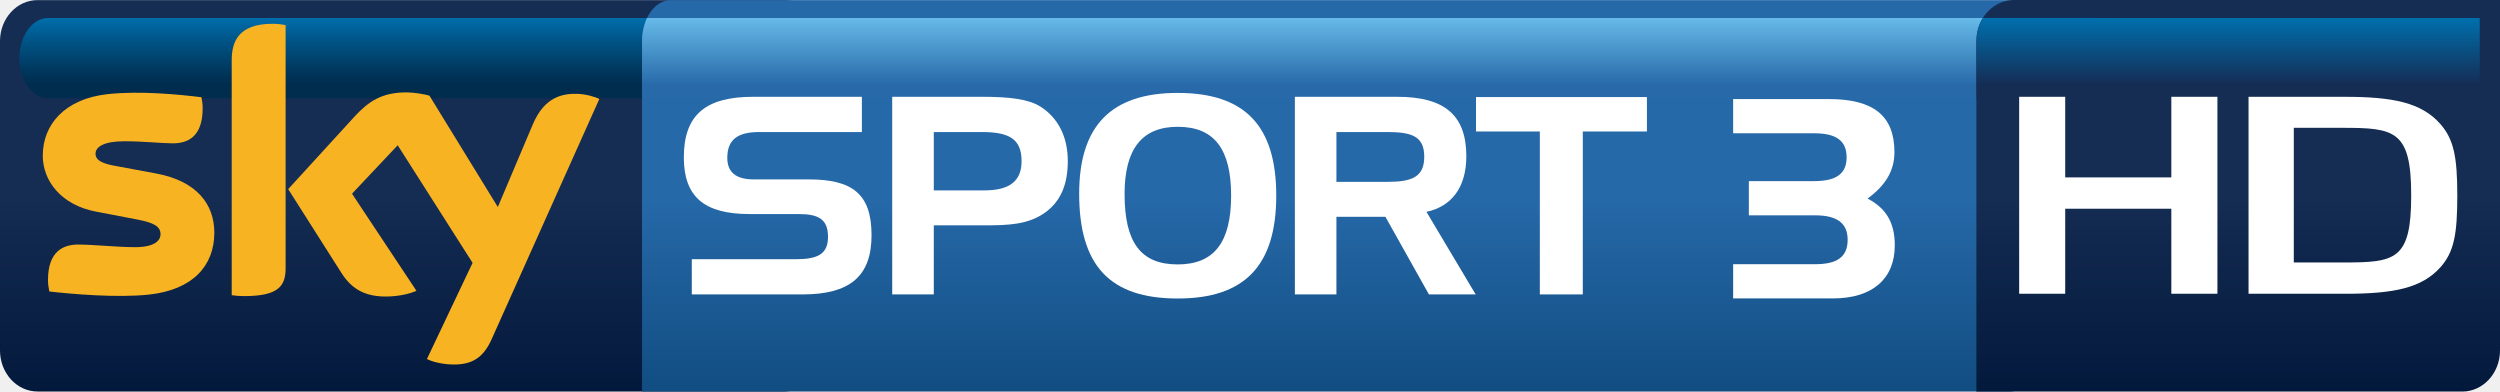
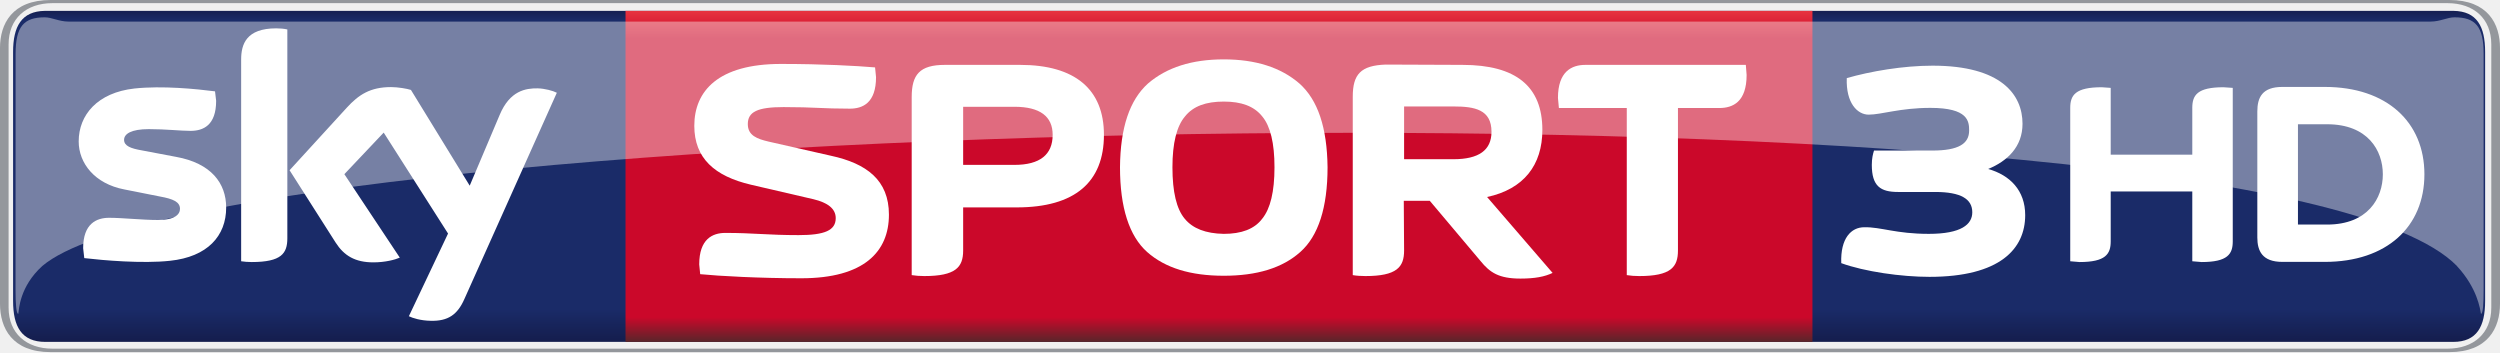
- <svg xmlns="http://www.w3.org/2000/svg" xmlns:xlink="http://www.w3.org/1999/xlink" enable-background="new 0 0 595.276 841.89" xml:space="preserve" height="93.975" viewBox="0 0 600 93.975" width="600" version="1.1" y="0px" x="0px">
+ <svg xmlns="http://www.w3.org/2000/svg" height="84.518" width="600" version="1.1" viewBox="0 0 158.75 22.362">
  <defs>
-     <linearGradient id="l" gradientUnits="userSpaceOnUse" gradientTransform="matrix(-9.3862e-7 19.284 -19.284 -9.3862e-7 519.83 4.3087)" x1="0" x2="1" y1="0" y2="0">
-       <stop stop-color="#0070ad" offset="0" />
-       <stop stop-color="#152c53" offset=".844" />
-       <stop stop-color="#152c53" offset="1" />
+     <linearGradient id="b" gradientUnits="userSpaceOnUse" gradientTransform="matrix(0 21.376 -19.538 0 111.09 313.39)" x1="0" x2="1" y1="0" y2="0">
+       <stop stop-color="#141c4b" offset="0" />
+       <stop stop-color="#1a2b68" offset=".036" />
+       <stop stop-color="#1a2b68" offset=".895" />
+       <stop stop-color="#141c4b" offset="1" />
    </linearGradient>
-     <linearGradient id="k" gradientUnits="userSpaceOnUse" gradientTransform="matrix(-.0000037544 -93.977 93.977 -.0000037544 537.21 93.976)" x1="0" x2="1" y1="0" y2="0">
-       <stop stop-color="#03193c" offset="0" />
-       <stop stop-color="#152c53" offset=".495" />
-       <stop stop-color="#152c53" offset="1" />
+     <linearGradient id="a" gradientUnits="userSpaceOnUse" gradientTransform="matrix(0 -21.023 -15.524 0 109.16 334.58)" x1="0" x2="1" y1="0" y2="0">
+       <stop stop-color="#5a252a" offset="0" />
+       <stop stop-color="#cb082a" offset=".074" />
+       <stop stop-color="#cb082a" offset=".916" />
+       <stop stop-color="#e73440" offset="1" />
    </linearGradient>
-     <linearGradient id="j" y2="776.89" gradientUnits="userSpaceOnUse" gradientTransform="matrix(-6.9026e-7 19.267 -14.169 -9.3862e-7 316.89 4.3038)" y1="776.89" x1="0" x2="1">
-       <stop stop-color="#66bae8" offset="0" />
-       <stop stop-color="#2769a9" offset=".844" />
-       <stop stop-color="#2769a9" offset="1" />
-     </linearGradient>
-     <linearGradient id="i" gradientUnits="userSpaceOnUse" gradientTransform="matrix(-.000002761 -93.948 69.089 -.0000037544 321.35 93.962)" x1="0" x2="1" y1="0" y2="0">
-       <stop stop-color="#114d81" offset="0" />
-       <stop stop-color="#2669a9" offset=".495" />
-       <stop stop-color="#2669a9" offset="1" />
-     </linearGradient>
-     <linearGradient id="g" gradientUnits="userSpaceOnUse" gradientTransform="matrix(-9.3862e-7 19.267 -19.267 -9.3862e-7 85.412 4.3038)" x1="0" x2="1" y1="0" y2="0">
-       <stop stop-color="#006EAB" offset="0" />
-       <stop stop-color="#005385" offset=".299" />
-       <stop stop-color="#00375D" offset=".657" />
-       <stop stop-color="#002C4E" offset=".844" />
-       <stop stop-color="#002C4E" offset="1" />
-     </linearGradient>
-     <linearGradient id="h" y2="776.69" gradientUnits="userSpaceOnUse" gradientTransform="matrix(-.0000037544 -93.948 93.948 -.0000037544 98.627 93.962)" y1="776.69" x1="0" x2="1">
-       <stop stop-color="#03193c" offset="0" />
-       <stop stop-color="#152c53" offset=".495" />
-       <stop stop-color="#152c53" offset="1" />
-     </linearGradient>
-     <clipPath id="m">
-       <use xlink:href="#n" height="841.89" width="595.276" y="0" x="0" overflow="visible" />
-     </clipPath>
-     <rect id="n" y="499.24" x="233.26" height="13.94" width="69.201" />
  </defs>
-   <path fill="url(#h)" d="m9.011 0.024c-4.984 0-9.011 4.412-9.011 9.865v74.207c0 5.453 4.027 9.864 9.011 9.864h179.25c4.97 0 9-4.411 9-9.864v-74.207c0-5.454-4.03-9.865-9-9.865l-179.25-0z" />
-   <path fill="url(#g)" d="m11.589 4.314c-3.839 0-6.955 4.318-6.955 9.63 0 5.323 3.116 9.63 6.955 9.63h147.65c3.83 0 6.95-4.307 6.95-9.63 0 0-3.12-9.63-6.95-9.63h-147.65z" />
-   <path fill="#f8b322" d="m51.436 55.846c0 7.941-5.173 13.723-15.712 14.859-7.612 0.817-18.642-0.139-23.889-0.75-0.178-0.845-0.319-1.905-0.319-2.759 0-6.918 3.716-8.504 7.227-8.504 3.652 0 9.395 0.628 13.657 0.628 4.712 0 6.128-1.586 6.128-3.116 0-1.98-1.877-2.797-5.528-3.51l-10.005-1.915c-8.298-1.595-12.728-7.34-12.728-13.431 0-7.414 5.247-13.619 15.563-14.755 7.809-0.855 17.308 0.103 22.516 0.742 0.179 0.882 0.292 1.736 0.292 2.655 0 6.918-3.652 8.411-7.161 8.411-2.704 0-6.881-0.498-11.668-0.498-4.862 0-6.88 1.343-6.88 2.975 0 1.737 1.915 2.451 4.956 2.976l9.546 1.775c9.789 1.81 14.005 7.377 14.005 14.219m17.11 8.513c0 4.253-1.671 6.702-9.959 6.702-1.099 0-2.055-0.075-2.976-0.215v-56.375c0-4.289 1.446-8.766 9.818-8.766 1.062 0 2.122 0.113 3.117 0.329v58.328zm33.914 21.804c1.1 0.563 3.33 1.239 6.14 1.315 4.82 0.102 7.44-1.738 9.39-6.064l25.85-57.66c-1.06-0.562-3.43-1.201-5.36-1.238-3.32-0.066-7.79 0.6-10.64 7.414l-8.36 19.749-16.42-26.732c-1.06-0.319-3.652-0.779-5.529-0.779-5.81 0-9.039 2.121-12.408 5.772l-15.956 17.45 12.84 20.209c2.375 3.689 5.491 5.566 10.559 5.566 3.341 0 6.101-0.78 7.377-1.38l-15.458-23.297 10.963-11.629 17.972 28.223-10.96 23.081z" />
-   <path fill="url(#i)" d="m161.02 0.024c-3.82 0-6.93 4.346-6.93 9.865v84.071h328.4c3.81 0 6.11-4.411 6.11-9.865v-84.071l-327.58-0z" />
-   <path fill="url(#j)" d="m155.29 4.314c-0.75 1.577-1.2 3.492-1.2 5.575v13.685h331.51v-19.261h-330.31z" />
-   <g fill="#fff">
-     <path d="m182.21 31.689c-5.21 0-7.66 1.849-7.66 6.213 0 3.436 2.12 5.153 6.28 5.153h13.22c10.56 0 15.12 3.501 15.12 13.404 0 9.978-5.35 14.201-16.58 14.201h-26.56v-8.447h24.97c5.29 0 7.72-1.258 7.72-5.361 0-4.224-2.24-5.481-7.06-5.481h-11.76c-10.83 0-15.78-4.092-15.78-13.601 0-10.306 5.35-14.539 16.64-14.539h26.09v8.457h-24.64z" />
-     <path d="m224.11 31.689v14.005h12.15c6.03 0 8.92-2.244 8.92-7.003 0-5.284-2.89-7.002-9.52-7.002h-11.55zm11.69-8.457c6.49 0 11.03 0.535 13.94 2.375 4.22 2.712 6.53 7.208 6.53 13.083 0 5.68-1.78 9.716-5.48 12.353-4.02 2.844-8.65 3.041-14.59 3.041h-12.09v16.576h-9.98v-47.429h21.67z" />
-     <path d="m269.9 46.545c0 11.564 3.82 16.915 12.75 16.915 8.78 0 12.82-5.351 12.82-16.519 0-11.161-4.04-16.511-12.82-16.511-8.59 0-12.75 5.349-12.75 16.115m12.75-24.245c16.11 0 23.65 7.866 23.65 24.639 0 16.782-7.54 24.704-23.65 24.704-16.32 0-23.65-7.922-23.65-25.164 0-16.313 7.72-24.179 23.65-24.179" />
-     <path d="m320.74 31.689v11.958h12.22c5.95 0 8.86-1.192 8.86-6.017 0-4.881-2.91-5.941-8.86-5.941h-12.22zm14.61-8.457c11.22 0 16.57 4.299 16.57 14.266 0 7.341-3.43 12.024-9.57 13.347l11.81 19.816h-11.22l-10.44-18.623h-11.76v18.623h-9.97v-47.429h24.58z" />
-     <path d="m354.24 31.556v-8.26h41.02v8.26h-15.39v39.102h-10.31v-39.102h-15.32z" />
-   </g>
-   <path fill="url(#k)" d="m483.41 0c-4.99 0-9.08 4.355-9.08 9.799v84.176h116.61c4.98 0 9.06-4.421 9.06-9.855v-84.12l-116.59 0.001z" />
-   <path fill="url(#l)" d="m475.94 4.314c-0.99 1.558-1.56 3.454-1.56 5.491v13.787h120.76v-19.279l-119.21-0.001z" />
-   <g fill="#fff">
-     <path d="m521.12 70.498v-20.404h-25.47v20.404h-11.05v-47.268h11.05v19.346h25.47v-19.346h11.06v47.268h-11.06z" />
-     <path d="m562.21 30.677h-11.7v32.316h11.79c12.56 0 16.39-0.507 16.39-16.087 0-15.591-3.93-16.229-16.48-16.229m23.5 33.453c-4.49 5.031-11.24 6.373-22.84 6.373h-23.22v-47.268h23.12c11.62 0 18.36 1.417 22.84 6.448 3.29 3.689 4.14 7.931 4.14 17.224 0 9.283-0.76 13.535-4.04 17.224" />
-     <path d="m283.22 506.78c0.63 0 0.93-0.21 0.93-0.7 0-0.48-0.31-0.7-0.93-0.7h-1.9v-0.98h1.87c0.62 0 0.93-0.2 0.93-0.68s-0.3-0.69-0.93-0.69h-2.32v-0.98h2.74c1.27 0 1.88 0.47 1.88 1.52 0 0.53-0.25 0.95-0.77 1.33 0.54 0.28 0.78 0.7 0.78 1.34 0 0.95-0.63 1.52-1.77 1.52h-2.86v-0.98h2.35z" clip-path="url(#m)" transform="matrix(8.3788 0 0 8.3788 -1937.4 -4182.8)" />
+   <g transform="translate(-31.75 -312.88)">
+     <path d="m34.605 313.57c-1.491 0.02-2.024 0.99-2.024 2.61v15.81c0 1.62 0.533 2.6 2.045 2.6h152.9c1.51 0 2.03-0.98 2.03-2.6v-15.81c0-1.62-0.52-2.59-2.01-2.61z" stroke-width="2.228" fill="url(#b)" />
+     <path stroke-width="2.589" d="m71.471 334.59h75.369z" />
+     <path d="m187.28 335.24c2.46 0 3.22-1.54 3.22-3.07v-16.24c0-1.53-0.76-3.05-3.22-3.05h-152.31c-2.461 0-3.22 1.52-3.22 3.05v16.24c0 1.53 0.759 3.07 3.217 3.07h152.31m-152.2-0.22c-1.659 0-2.781-0.98-2.781-2.6v-16.73c0-1.63 1.122-2.61 2.781-2.61h152.09c1.66 0 2.78 0.98 2.78 2.61v16.73c0 1.62-1.12 2.6-2.78 2.6h-152.09" fill="#94979c" />
+     <path d="m71.471 334.59h75.369v-21.02h-75.369z" stroke-width="2.003" fill="url(#a)" />
+     <g fill="#fff">
+       <g>
+         <path d="m170.96 322.7v-2.97c0-0.81 0.32-1.31 1.98-1.31l0.59 0.04v9.75c0 0.8-0.32 1.31-1.98 1.31l-0.59-0.05v-4.43h-5.18v3.17c0 0.8-0.32 1.31-1.98 1.31l-0.59-0.05v-9.74c0-0.81 0.33-1.31 2-1.31l0.57 0.04v4.24h5.18m14.74 1.25c0-3.31-2.38-5.55-6.33-5.55h-2.69c-1.28 0-1.59 0.67-1.59 1.56v8c0 0.85 0.31 1.55 1.59 1.55h2.69c3.95 0 6.33-2.24 6.33-5.56m-8.03 3.19v-6.37h1.85c2.59 0 3.54 1.67 3.54 3.18s-0.95 3.19-3.54 3.19h-1.85" />
+         <path d="m46.112 326.06c0 1.8-1.183 3.13-3.57 3.38-1.739 0.19-4.248-0.03-5.441-0.17l-0.071-0.63c0-1.56 0.85-1.93 1.649-1.93 0.829 0 2.134 0.14 3.105 0.14 1.072 0 1.395-0.36 1.395-0.71 0-0.44-0.435-0.63-1.264-0.78l-2.266-0.45c-1.891-0.36-2.902-1.67-2.902-3.05 0-1.68 1.193-3.1 3.54-3.36 1.78-0.19 3.934 0.03 5.117 0.18l0.071 0.6c0 1.57-0.829 1.91-1.628 1.91-0.617 0-1.568-0.11-2.65-0.11-1.113 0-1.568 0.3-1.568 0.68 0 0.39 0.435 0.55 1.133 0.67l2.164 0.41c2.226 0.4 3.186 1.67 3.186 3.22m3.884 1.95c0 0.96-0.374 1.51-2.265 1.51-0.243 0-0.466-0.02-0.668-0.05v-12.81c0-0.97 0.324-1.98 2.225-1.98 0.243 0 0.486 0.02 0.708 0.07v13.26m7.717 4.95c0.243 0.12 0.749 0.28 1.386 0.29 1.102 0.03 1.699-0.39 2.134-1.37l5.876-13.11c-0.243-0.13-0.779-0.27-1.214-0.28-0.758-0.01-1.769 0.14-2.417 1.69l-1.901 4.49-3.732-6.08c-0.243-0.08-0.83-0.18-1.265-0.18-1.314 0-2.053 0.48-2.811 1.31l-3.631 3.97 2.923 4.59c0.536 0.84 1.244 1.26 2.397 1.26 0.758 0 1.385-0.17 1.679-0.3l-3.52-5.3 2.498-2.64 4.086 6.41-2.488 5.25" />
+         <path d="m88.197 326.51c0-2.19-1.416-3.25-3.682-3.74l-3.964-0.9c-0.718-0.17-1.315-0.38-1.315-1.11 0-0.78 0.617-1.08 2.275-1.08 1.973 0 2.428 0.1 4.208 0.1 0.819 0 1.659-0.37 1.659-2l-0.061-0.62c-1.193-0.1-3.338-0.22-5.977-0.22-3.985 0-5.502 1.72-5.502 3.93 0 2.06 1.294 3.2 3.6 3.74l3.965 0.92c0.92 0.22 1.416 0.61 1.416 1.2 0 0.78-0.698 1.08-2.357 1.08-1.962 0-2.862-0.14-4.652-0.14-0.819 0-1.659 0.39-1.659 2l0.061 0.62c1.203 0.12 3.782 0.26 6.422 0.26 3.985 0 5.563-1.69 5.563-4.04" />
+         <path d="m120.89 325.63h1.65l3.22 3.82c0.6 0.74 1.17 1.12 2.54 1.12 0.92 0 1.54-0.12 2.04-0.36l-4.16-4.82c2.33-0.5 3.51-2.03 3.51-4.26 0-2.76-1.67-4.13-5.07-4.13l-4.88-0.02c-1.58 0.06-2.09 0.61-2.09 2.04v11.33c0.23 0.04 0.51 0.06 0.8 0.06 2 0 2.46-0.57 2.46-1.62l-0.02-3.16m0.02-2.64v-3.35h3.14c1.35 0 2.41 0.2 2.41 1.61 0 1.17-0.81 1.74-2.41 1.74h-3.14" />
+         <path d="m89.643 330.35c0.243 0.04 0.526 0.06 0.799 0.06 2.003 0 2.468-0.57 2.468-1.62v-2.74h3.398c3.702 0 5.542-1.61 5.542-4.61 0-2.89-1.84-4.44-5.319-4.44h-4.784c-1.608 0-2.104 0.63-2.104 2.04v11.31m3.267-7v-3.69h3.257c1.618 0 2.427 0.61 2.427 1.78 0 1.26-0.809 1.91-2.427 1.91h-3.257" />
+         <path d="m109.46 330.39c2.1 0 3.72-0.49 4.86-1.51 1.14-1.01 1.73-2.81 1.73-5.38-0.03-2.51-0.61-4.27-1.79-5.32-1.18-1.02-2.78-1.53-4.8-1.53-2.03 0-3.62 0.51-4.81 1.53-1.17 1.05-1.76 2.81-1.78 5.32 0 2.57 0.59 4.37 1.72 5.38 1.15 1.02 2.77 1.51 4.87 1.51m3.22-6.89c0 1.55-0.26 2.63-0.78 3.27-0.5 0.66-1.32 0.96-2.44 0.96-1.15-0.02-1.97-0.34-2.48-0.96-0.52-0.62-0.78-1.7-0.78-3.27 0-1.53 0.27-2.61 0.8-3.23 0.52-0.65 1.33-0.94 2.46-0.94 1.12 0 1.92 0.29 2.44 0.94 0.52 0.62 0.78 1.7 0.78 3.23" />
+         <path d="m138.3 319.74h2.62c0.87 0 1.74-0.39 1.74-2.1l-0.05-0.64h-10.19c-0.86 0-1.74 0.41-1.74 2.1l0.06 0.64h4.31v10.61c0.23 0.04 0.51 0.06 0.79 0.06 2.01 0 2.46-0.57 2.46-1.62v-9.05" />
+       </g>
+       <path opacity=".4" d="m187.76 329.77c1.31 1.41 1.48 2.75 1.53 3.04 0.13 0 0.17-0.63 0.17-1.56v-14.95c0-1.73-0.51-2.32-1.85-2.32-0.46 0-0.91 0.27-1.51 0.27h-150c-0.603 0-1.056-0.27-1.508-0.27-1.338 0-1.851 0.59-1.851 2.32l-0.005 14.95c0 0.93 0.047 1.56 0.175 1.56 0.047-0.29 0.085-1.73 1.525-3.04 11.5-9.73 140.93-12.72 153.33 0" stroke-width="2.23" />
+       <path d="m154.63 325.07c1.66 0 2.36 0.46 2.36 1.29 0 0.77-0.7 1.37-2.76 1.37-2.1 0-3.03-0.44-4.1-0.42-0.83 0-1.52 0.7-1.46 2.28 1.48 0.54 3.82 0.87 5.6 0.87 4.48 0 6.08-1.78 6.08-3.92 0-1.57-0.97-2.54-2.35-2.93 1.22-0.5 2.18-1.41 2.18-2.87 0-1.85-1.35-3.69-5.71-3.69-1.88 0-3.96 0.36-5.45 0.79-0.06 1.59 0.68 2.32 1.39 2.32 0.81 0 2-0.43 3.92-0.43 2.4 0 2.46 0.85 2.46 1.44 0 0.83-0.66 1.27-2.34 1.27h-3.7c-0.07 0.22-0.14 0.49-0.14 0.91 0 1.35 0.55 1.72 1.66 1.72h2.36z" stroke-width=".281" />
+     </g>
  </g>
</svg>
